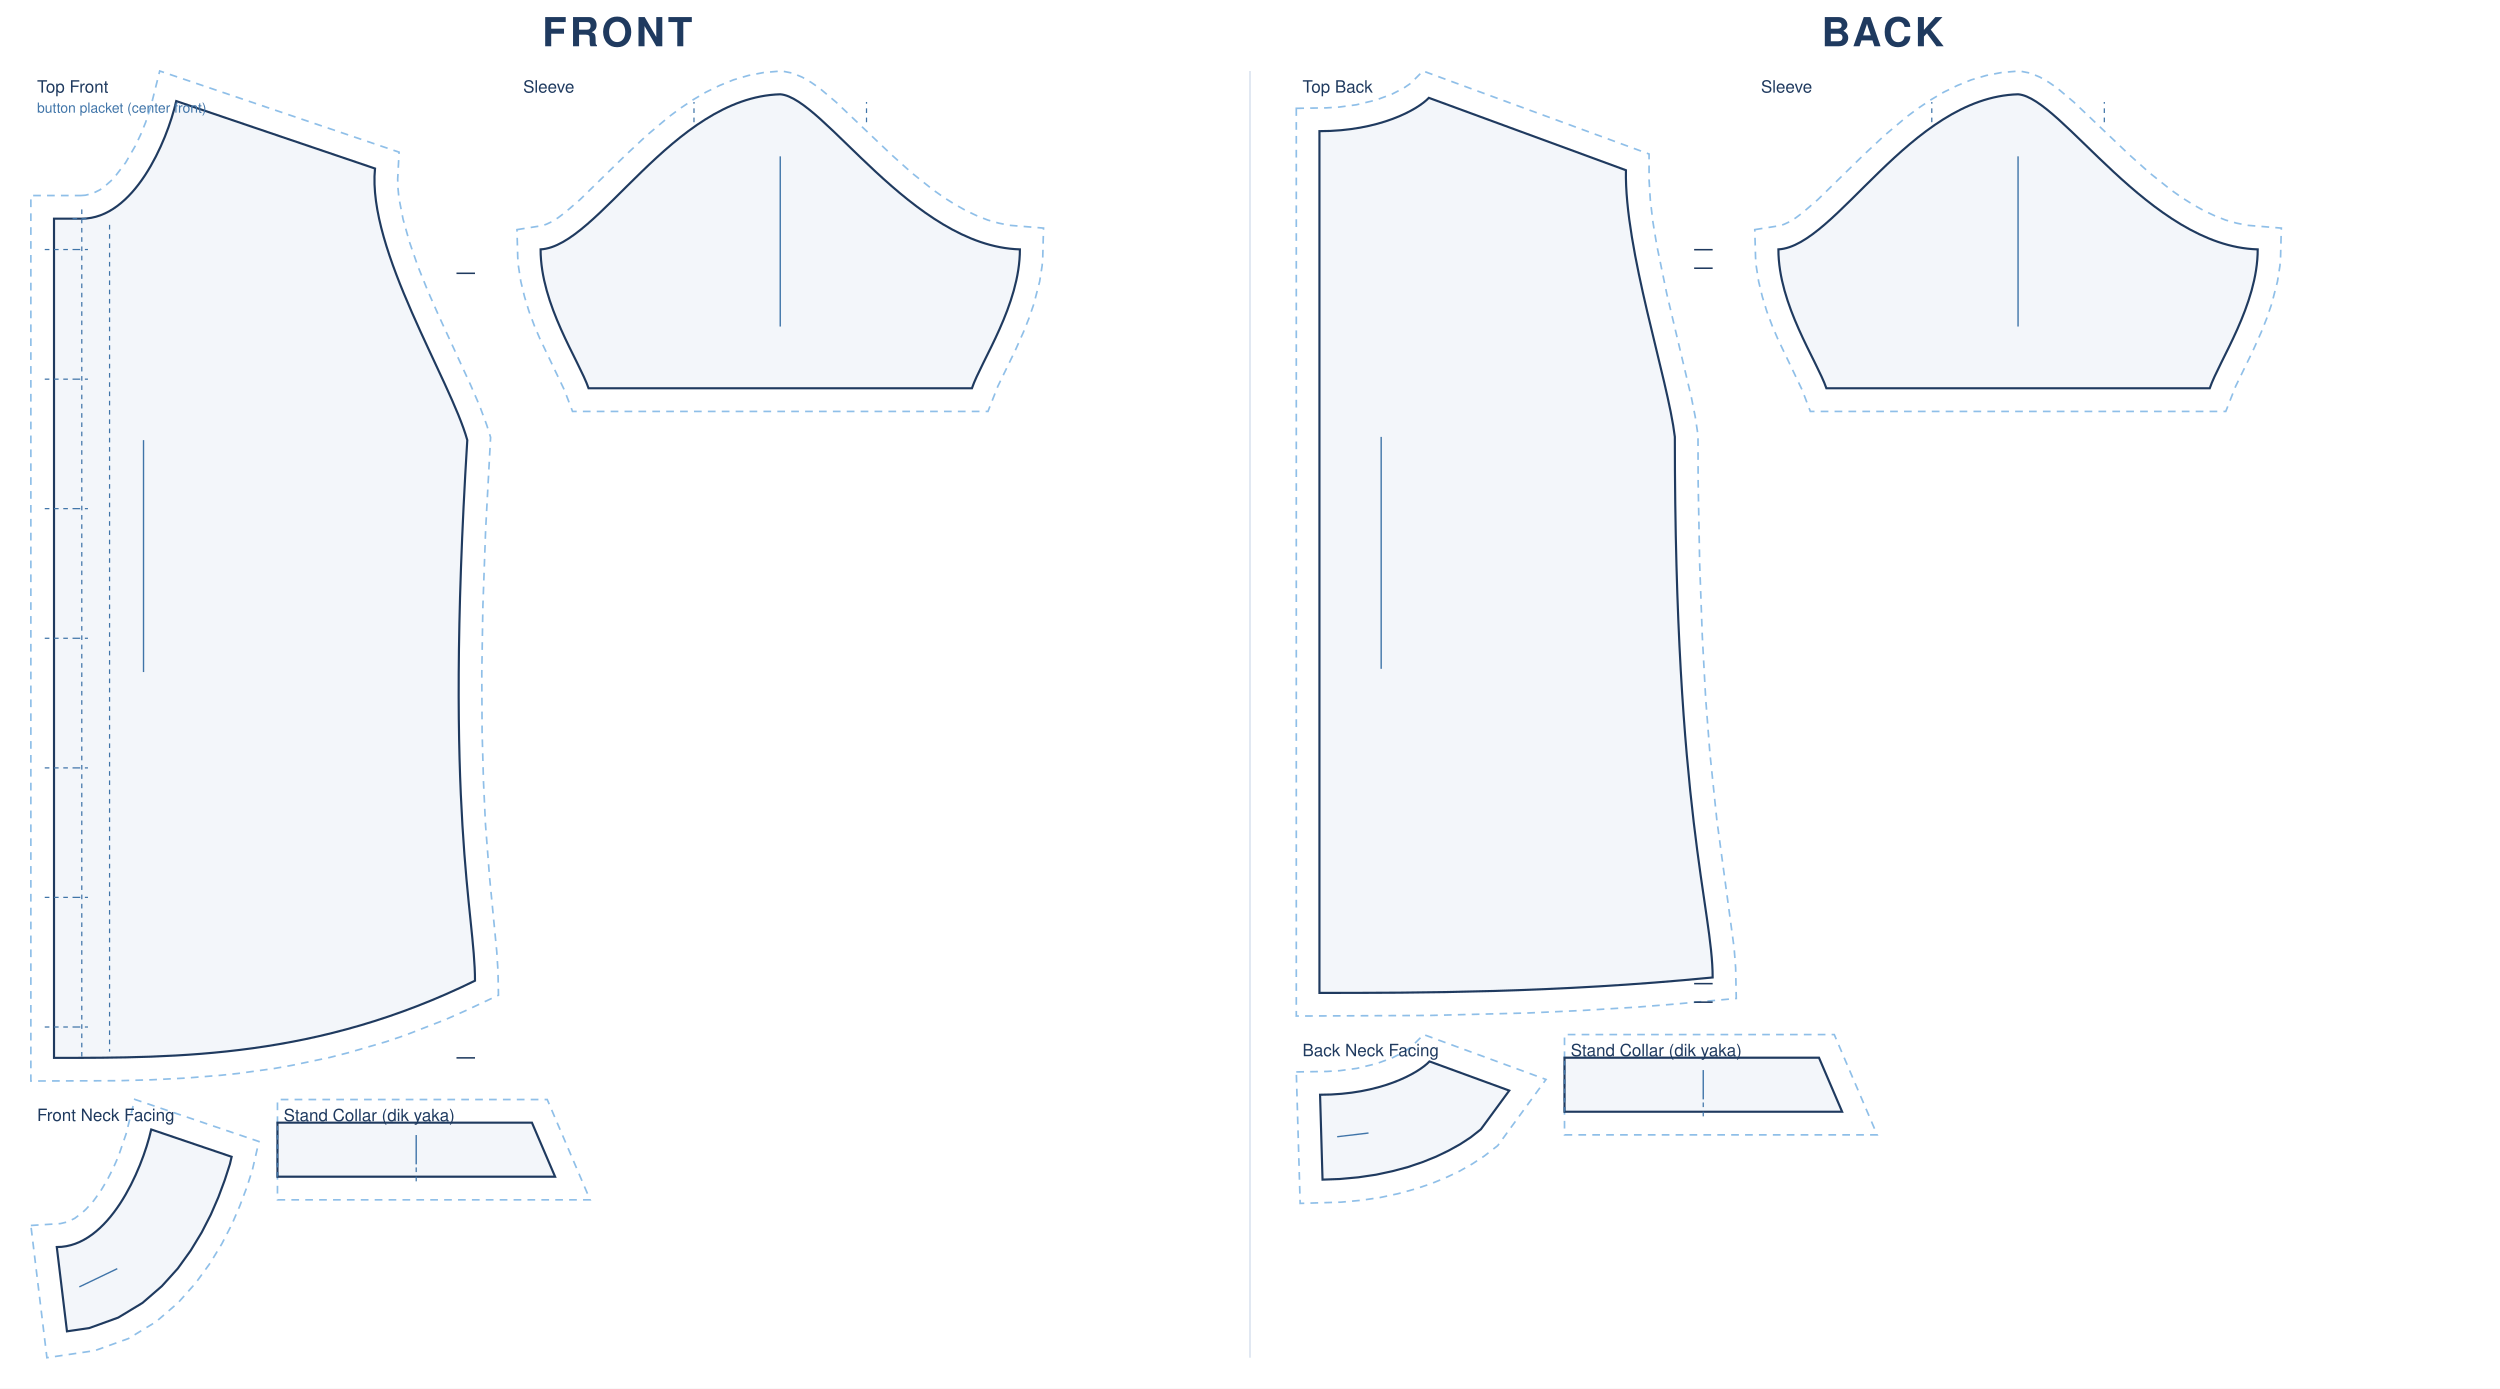
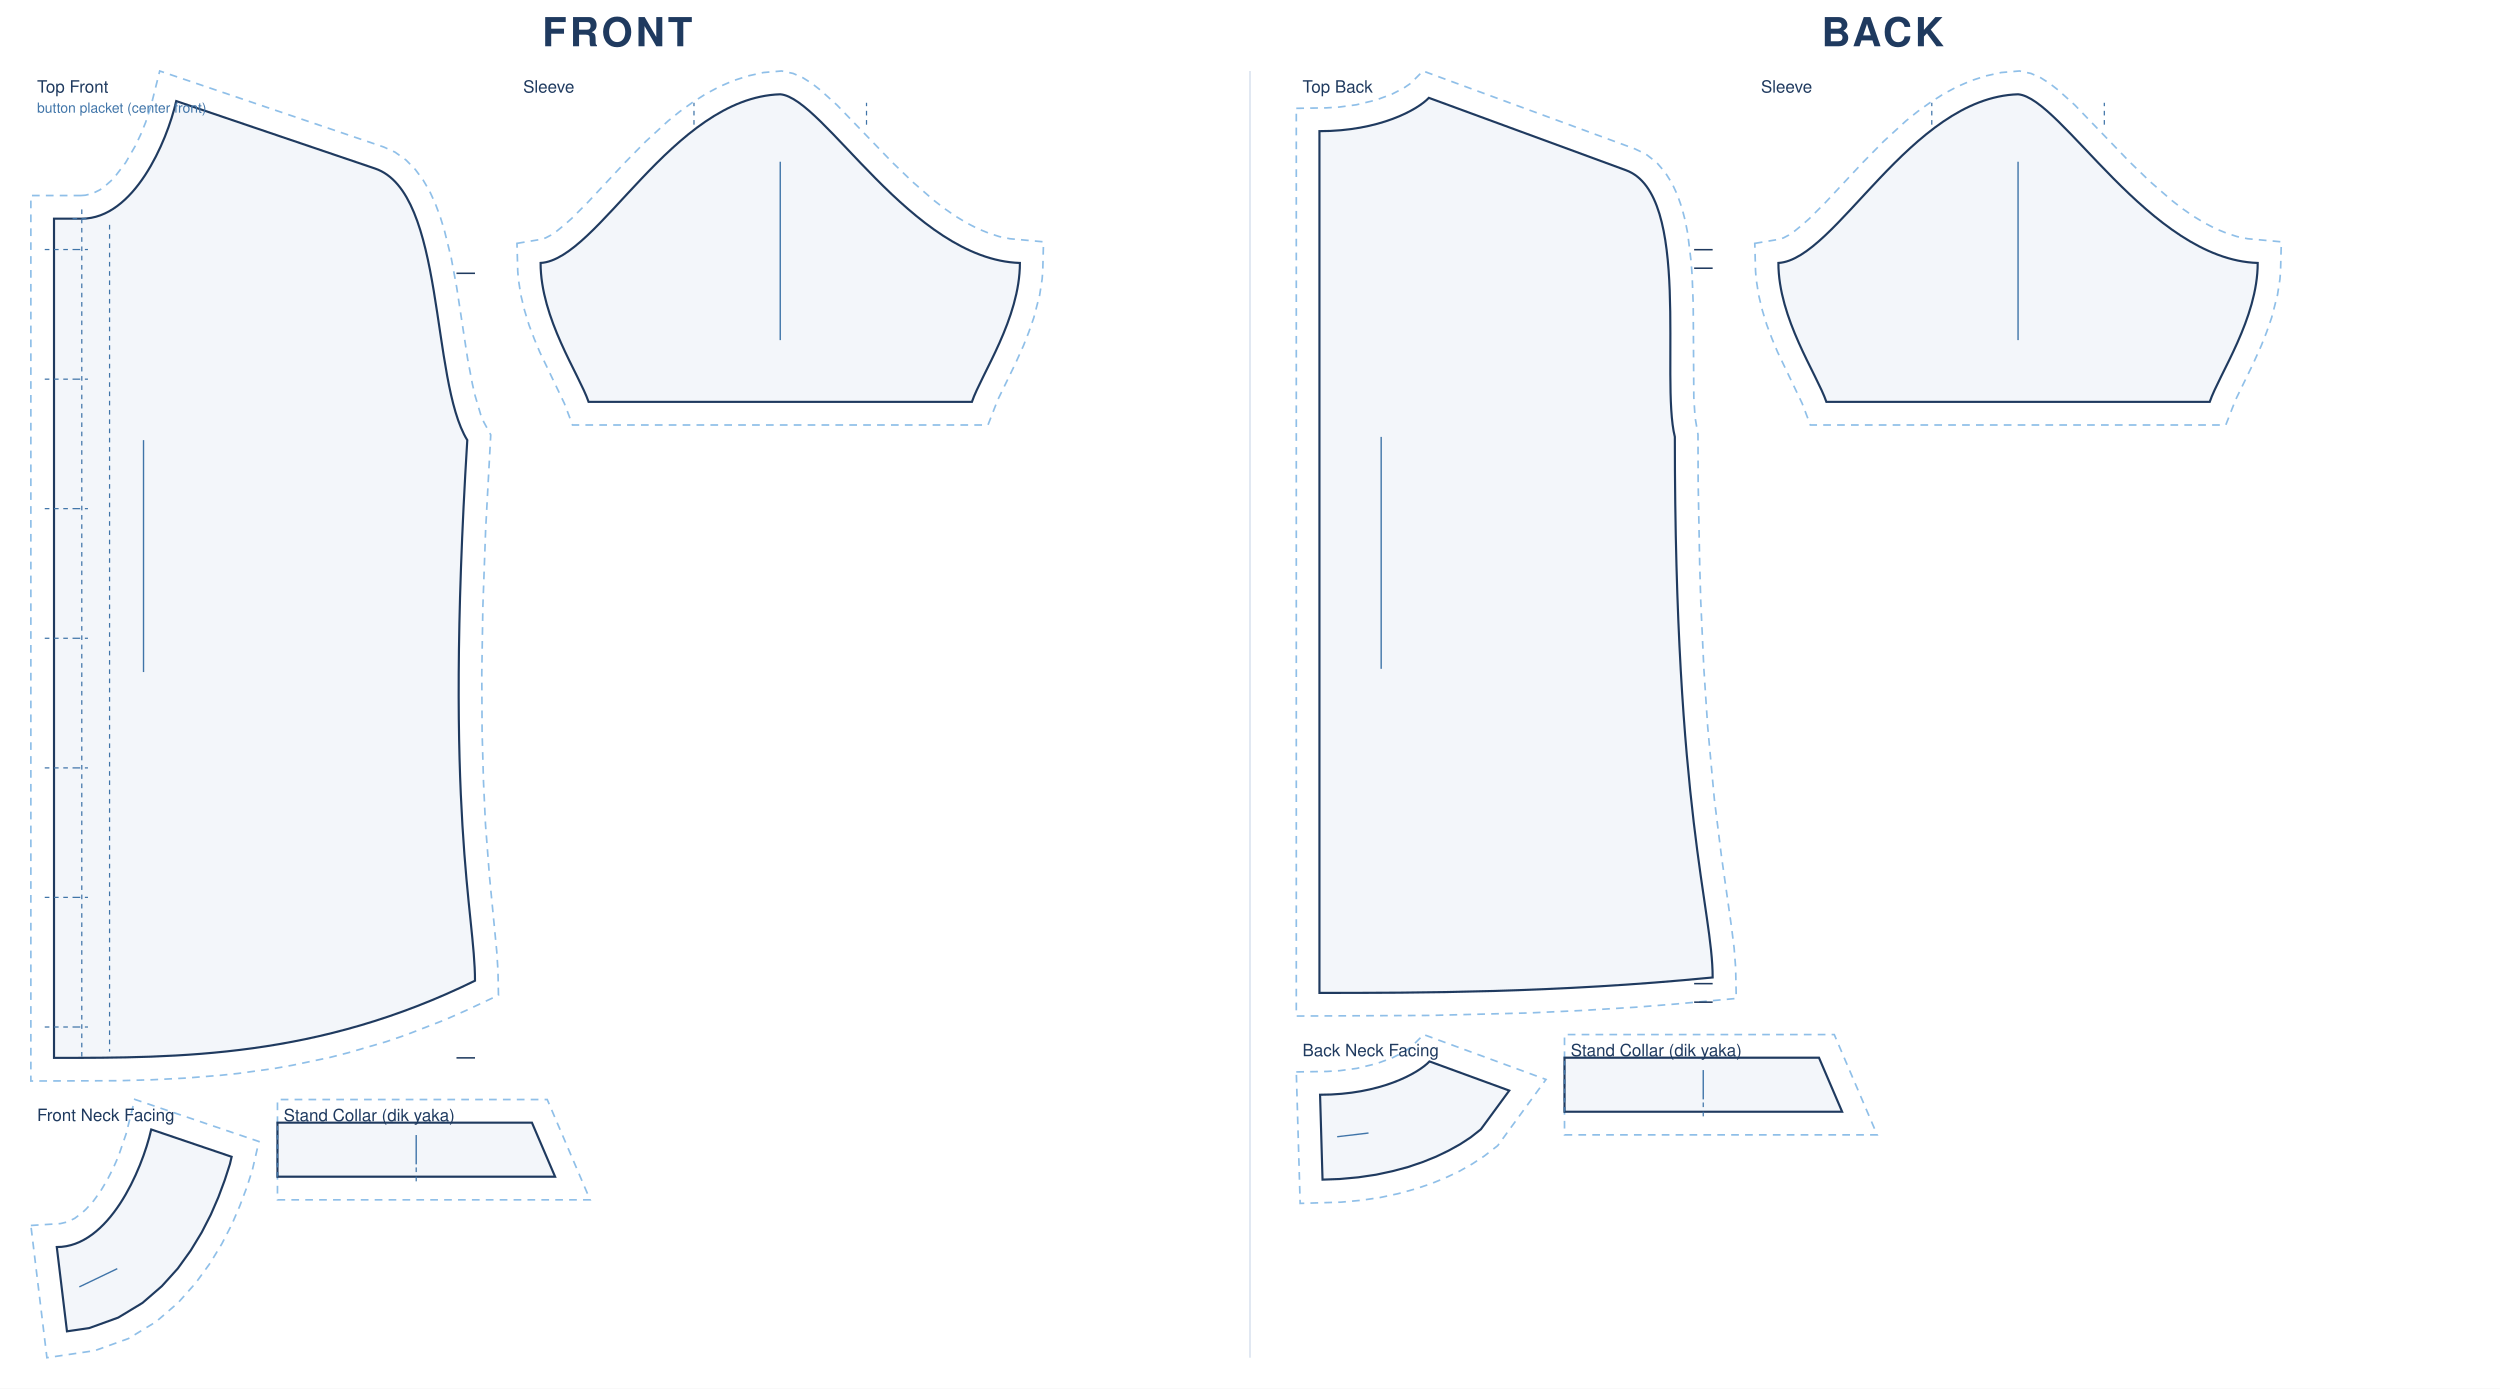
<svg xmlns="http://www.w3.org/2000/svg" viewBox="0 0 1620.0 899.8" width="100%" role="img">
  <rect width="1620.0" height="899.8" fill="#fff" />
  <text x="400.0" y="30" text-anchor="middle" font-family="Helvetica,Arial,sans-serif" font-size="26" font-weight="600" letter-spacing="2" fill="#1f3a5f">FRONT</text>
  <g transform="translate(20 46)">
-     <path transform="translate(33.0 19.5)" d="M -0.5 61.2 L 2.3 61.0 L 6.9 59.9 L 11.6 57.6 L 14.0 56.0 L 18.9 51.7 L 21.4 49.1 L 28.4 39.9 L 34.7 29.0 L 38.3 21.4 L 41.4 13.7 L 44.9 2.9 L 50.5 -19.5 L 205.6 33.1 L 204.7 50.6 L 204.9 56.5 L 205.5 62.8 L 208.2 76.6 L 212.4 91.5 L 217.8 107.1 L 224.2 123.0 L 231.2 138.9 L 252.0 184.1 L 257.8 197.5 L 262.4 209.9 L 264.9 217.9 L 261.7 277.5 L 259.9 327.5 L 259.2 371.0 L 259.4 408.6 L 260.3 441.0 L 261.6 468.7 L 264.2 502.6 L 268.9 551.1 L 269.7 563.9 L 270.0 579.4 L 248.3 589.6 L 235.4 595.3 L 209.9 605.2 L 197.3 609.5 L 172.6 616.7 L 160.4 619.8 L 136.4 624.8 L 124.6 626.9 L 101.3 630.1 L 89.9 631.3 L 67.3 633.1 L 45.3 634.2 L 23.7 634.8 L -33.0 635.0 L -33.0 61.2 Z" fill="none" stroke="#8fbfe8" stroke-width="1.1" stroke-dasharray="5 4" />
-     <path transform="translate(33.0 19.5)" d="M 0.0 76.2 C 33.7 76.2 55.1 26.7 61.2 0.0 L 190.0 43.7 C 184.8 96.5 239.1 181.0 249.8 219.7 C 234.8 463.0 254.8 526.0 254.8 570.0 C 152.9 620.0 63.7 620.0 -18.0 620.0 L -18.0 76.2 L 0.0 76.2 Z" fill="rgba(63,116,168,.06)" stroke="#1f3a5f" stroke-width="1.4" />
+     <path transform="translate(33.0 19.5)" d="M -0.5 61.2 L 2.3 61.0 L 6.9 59.9 L 11.6 57.6 L 14.0 56.0 L 18.9 51.7 L 21.4 49.1 L 28.4 39.9 L 34.7 29.0 L 38.3 21.4 L 41.4 13.7 L 44.9 2.9 L 50.5 -19.5 L 195.5 29.7 L 203.0 33.1 L 210.1 38.2 L 216.1 44.3 L 221.2 51.2 L 225.5 58.6 L 229.1 66.5 L 232.2 74.8 L 234.9 83.5 L 239.4 101.7 L 242.9 120.5 L 250.0 166.9 L 253.1 183.3 L 254.8 190.7 L 258.5 203.2 L 260.5 208.0 L 265.0 216.3 L 261.7 277.5 L 259.9 327.5 L 259.2 371.0 L 259.4 408.6 L 260.3 441.0 L 261.6 468.7 L 264.2 502.6 L 268.9 551.1 L 269.7 563.9 L 270.0 579.4 L 248.3 589.6 L 235.4 595.3 L 209.9 605.2 L 197.3 609.5 L 172.6 616.7 L 160.4 619.8 L 136.4 624.8 L 124.6 626.9 L 101.3 630.1 L 89.9 631.3 L 67.3 633.1 L 45.3 634.2 L 23.7 634.8 L -33.0 635.0 L -33.0 61.2 Z" fill="none" stroke="#8fbfe8" stroke-width="1.1" stroke-dasharray="5 4" />
+     <path transform="translate(33.0 19.5)" d="M 0.0 76.2 C 33.7 76.2 55.1 26.7 61.2 0.0 L 190.0 43.7 C 235.8 59.2 225.8 181.0 249.8 219.7 C 234.8 463.0 254.8 526.0 254.8 570.0 C 152.9 620.0 63.7 620.0 -18.0 620.0 L -18.0 76.2 L 0.0 76.2 Z" fill="rgba(63,116,168,.06)" stroke="#1f3a5f" stroke-width="1.4" />
    <path transform="translate(33.0 19.5)" d="M 0.0 76.2 L 0.0 620.0 M 18.0 80.2 L 18.0 616.0 M -4.0 96.2 L 4.0 96.2 M -3.0 96.2 L -24.0 96.2 M -4.0 180.2 L 4.0 180.2 M -3.0 180.2 L -24.0 180.2 M -4.0 264.1 L 4.0 264.1 M -3.0 264.1 L -24.0 264.1 M -4.0 348.1 L 4.0 348.1 M -3.0 348.1 L -24.0 348.1 M -4.0 432.1 L 4.0 432.1 M -3.0 432.1 L -24.0 432.1 M -4.0 516.0 L 4.0 516.0 M -3.0 516.0 L -24.0 516.0 M -4.0 600.0 L 4.0 600.0 M -3.0 600.0 L -24.0 600.0 M -6.0 76.2 L 6.0 76.2 M 0.0 70.2 L 0.0 82.2" fill="none" stroke="#3f74a8" stroke-width="0.8" stroke-dasharray="3 3" />
    <path transform="translate(33.0 19.5)" d="M 254.8 111.6 L 242.8 111.6 M 254.8 620.0 L 242.8 620.0" fill="none" stroke="#1f3a5f" stroke-width="1.0" />
    <line transform="translate(33.0 19.5)" x1="40.0" y1="219.7" x2="40.0" y2="370.0" stroke="#3f74a8" stroke-width="0.9" />
    <text transform="translate(33.0 19.5)" x="-29.0" y="-5.5" font-family="Helvetica,Arial,sans-serif" font-size="11" fill="#1f3a5f">Top Front</text>
    <text transform="translate(33.0 19.5)" x="-29.0" y="7.5" font-family="Helvetica,Arial,sans-serif" font-size="9" fill="#3f74a8">button placket (center front)</text>
-     <path transform="translate(485.6 15.1)" d="M -170.6 87.7 L -154.1 85.1 L -151.5 84.2 L -148.1 82.6 L -144.1 80.1 L -139.7 76.8 L -129.8 68.3 L -100.3 39.5 L -86.8 26.9 L -72.2 14.6 L -64.5 8.9 L -56.4 3.5 L -48.1 -1.4 L -39.3 -5.7 L -30.2 -9.4 L -20.6 -12.2 L -10.7 -14.1 L 0.9 -15.1 L 8.0 -13.7 L 14.2 -11.1 L 19.9 -7.8 L 25.4 -4.0 L 36.2 5.1 L 72.1 39.2 L 85.3 51.0 L 99.0 61.9 L 106.1 66.9 L 113.1 71.3 L 120.2 75.3 L 127.4 78.7 L 134.5 81.5 L 141.6 83.5 L 148.6 84.9 L 170.6 86.7 L 170.1 105.8 L 169.7 111.1 L 168.1 121.3 L 164.3 136.0 L 161.1 145.3 L 157.6 154.1 L 152.1 166.4 L 141.0 189.2 L 134.6 205.5 L -134.6 205.5 L -139.9 191.6 L -155.8 158.3 L -159.4 149.8 L -162.8 140.7 L -165.7 131.2 L -168.1 121.3 L -169.7 111.1 L -170.1 105.8 Z" fill="none" stroke="#8fbfe8" stroke-width="1.1" stroke-dasharray="5 4" />
-     <path transform="translate(485.6 15.1)" d="M -155.3 100.5 C -118.0 98.5 -69.9 2.0 0.0 0.0 C 27.9 2.0 85.4 98.5 155.3 100.5 C 155.3 136.5 130.4 172.5 124.2 190.5 L -124.2 190.5 C -130.4 172.5 -155.3 136.5 -155.3 100.5 Z" fill="rgba(63,116,168,.06)" stroke="#1f3a5f" stroke-width="1.4" />
-     <path transform="translate(485.6 15.1)" d="M -55.9 18.1 L -55.9 5.0 M 55.9 18.1 L 55.9 5.0" fill="none" stroke="#3f74a8" stroke-width="0.8" stroke-dasharray="3 3" />
-     <line transform="translate(485.6 15.1)" x1="0.0" y1="40.2" x2="0.0" y2="150.5" stroke="#3f74a8" stroke-width="0.9" />
+     <path transform="translate(485.6 15.1)" d="M -170.6 96.6 L -154.4 93.9 L -151.9 93.0 L -148.5 91.2 L -144.6 88.5 L -140.2 84.9 L -135.3 80.6 L -124.8 70.1 L -100.7 44.3 L -87.2 30.6 L -72.7 17.3 L -65.0 11.1 L -56.9 5.3 L -48.5 -0.1 L -39.7 -4.8 L -30.5 -8.8 L -20.9 -11.9 L -10.9 -14.1 L 0.9 -15.1 L 8.4 -13.5 L 14.7 -10.7 L 20.4 -7.1 L 25.8 -2.9 L 36.7 6.9 L 72.5 44.0 L 85.8 56.8 L 99.5 68.7 L 106.5 74.1 L 113.6 79.0 L 120.7 83.3 L 127.8 87.0 L 134.9 89.9 L 141.9 92.2 L 148.8 93.6 L 170.6 95.6 L 170.1 114.6 L 169.7 119.8 L 168.1 130.1 L 164.3 144.8 L 161.1 154.0 L 157.6 162.9 L 152.1 175.1 L 141.0 197.9 L 134.6 214.3 L -134.6 214.3 L -139.9 200.3 L -155.8 167.1 L -159.4 158.5 L -162.8 149.5 L -165.7 140.0 L -168.1 130.1 L -169.7 119.8 L -170.1 114.6 Z" fill="none" stroke="#8fbfe8" stroke-width="1.1" stroke-dasharray="5 4" />
+     <path transform="translate(485.6 15.1)" d="M -155.3 109.3 C -118.0 107.1 -69.9 2.2 0.0 0.0 C 27.9 2.2 85.4 107.1 155.3 109.3 C 155.3 145.3 130.4 181.3 124.2 199.3 L -124.2 199.3 C -130.4 181.3 -155.3 145.3 -155.3 109.3 Z" fill="rgba(63,116,168,.06)" stroke="#1f3a5f" stroke-width="1.4" />
+     <path transform="translate(485.6 15.1)" d="M -55.9 19.7 L -55.9 5.5 M 55.9 19.7 L 55.9 5.5" fill="none" stroke="#3f74a8" stroke-width="0.8" stroke-dasharray="3 3" />
+     <line transform="translate(485.6 15.1)" x1="0.0" y1="43.7" x2="0.0" y2="159.3" stroke="#3f74a8" stroke-width="0.9" />
    <text transform="translate(485.6 15.1)" x="-166.6" y="-1.1" font-family="Helvetica,Arial,sans-serif" font-size="11" fill="#1f3a5f">Sleeve</text>
    <path transform="translate(16.8 685.9)" d="M -16.8 62.2 L 2.3 61.0 L 6.9 59.9 L 11.6 57.6 L 16.4 54.0 L 18.9 51.7 L 23.8 46.3 L 28.4 39.9 L 32.7 32.7 L 36.5 25.2 L 39.9 17.5 L 44.9 2.9 L 50.5 -19.5 L 131.0 7.8 L 126.7 26.4 L 123.0 37.8 L 118.6 49.5 L 113.4 61.6 L 107.0 74.0 L 99.3 86.7 L 90.0 99.5 L 78.6 112.3 L 64.3 124.6 L 46.4 135.5 L 24.7 143.3 L -6.4 147.9 Z" fill="none" stroke="#8fbfe8" stroke-width="1.1" stroke-dasharray="5 4" />
    <path transform="translate(16.8 685.9)" d="M 0.0 76.2 C 33.7 76.2 55.1 26.7 61.2 0.0 L 113.3 17.7 L 112.2 22.4 L 108.8 32.9 L 104.7 43.9 L 99.8 55.2 L 93.9 66.7 L 86.8 78.4 L 78.4 90.1 L 68.1 101.5 L 55.5 112.4 L 39.8 121.9 L 21.0 128.7 L 6.6 130.8 Z" fill="rgba(63,116,168,.06)" stroke="#1f3a5f" stroke-width="1.4" />
    <line transform="translate(16.8 685.9)" x1="14.6" y1="102.0" x2="39.2" y2="90.2" stroke="#3f74a8" stroke-width="0.9" />
    <text transform="translate(16.8 685.9)" x="-12.8" y="-5.5" font-family="Helvetica,Arial,sans-serif" font-size="11" fill="#1f3a5f">Front Neck Facing</text>
    <path transform="translate(159.8 716.5)" d="M 0.0 15.0 L 202.6 15.0 L 174.8 -50.0 L 0.0 -50.0 Z" fill="none" stroke="#8fbfe8" stroke-width="1.1" stroke-dasharray="5 4" />
    <path transform="translate(159.8 716.5)" d="M 0.0 0.0 L 179.9 0.0 L 164.9 -35.0 L 0.0 -35.0 Z" fill="rgba(63,116,168,.06)" stroke="#1f3a5f" stroke-width="1.4" />
    <path transform="translate(159.8 716.5)" d="M 0.0 0.0 L 0.0 -35.0 M 89.9 -6.0 L 89.9 6.0" fill="none" stroke="#3f74a8" stroke-width="0.8" stroke-dasharray="3 3" />
    <line transform="translate(159.8 716.5)" x1="89.9" y1="-8.0" x2="89.9" y2="-27.0" stroke="#3f74a8" stroke-width="0.9" />
    <text transform="translate(159.8 716.5)" x="4.0" y="-36.0" font-family="Helvetica,Arial,sans-serif" font-size="11" fill="#1f3a5f">Stand Collar (dik yaka)</text>
  </g>
  <text x="1220.0" y="30" text-anchor="middle" font-family="Helvetica,Arial,sans-serif" font-size="26" font-weight="600" letter-spacing="2" fill="#1f3a5f">BACK</text>
  <g transform="translate(840 46)">
-     <path transform="translate(15.0 17.4)" d="M -15.0 6.8 L 4.4 6.5 L 12.6 6.0 L 23.9 4.5 L 36.7 1.4 L 47.0 -2.4 L 54.6 -6.3 L 59.1 -9.4 L 67.1 -17.4 L 213.6 36.4 L 213.6 53.1 L 214.4 66.2 L 216.1 80.5 L 218.6 95.6 L 225.1 127.1 L 241.0 194.1 L 243.5 206.6 L 245.3 218.6 L 245.4 249.1 L 246.4 302.4 L 248.1 349.1 L 250.3 389.6 L 253.0 424.5 L 257.5 467.8 L 268.7 550.8 L 269.7 563.8 L 270.1 583.6 L 230.9 587.2 L 206.0 589.2 L 170.0 591.4 L 135.5 593.0 L 71.9 594.6 L -15.0 595.0 Z" fill="none" stroke="#8fbfe8" stroke-width="1.1" stroke-dasharray="5 4" />
-     <path transform="translate(15.0 17.4)" d="M 0.0 21.6 C 39.0 21.6 63.8 7.6 70.9 0.0 L 198.6 46.9 C 197.6 98.7 225.8 181.7 230.3 219.7 C 230.3 463.0 254.8 526.0 254.8 570.0 C 152.9 580.0 63.7 580.0 0.0 580.0 L 0.0 21.6 Z" fill="rgba(63,116,168,.06)" stroke="#1f3a5f" stroke-width="1.4" />
+     <path transform="translate(15.0 17.4)" d="M -15.0 6.8 L 4.4 6.5 L 12.6 6.0 L 23.9 4.5 L 36.7 1.4 L 47.0 -2.4 L 54.6 -6.3 L 59.1 -9.4 L 67.1 -17.4 L 204.5 33.1 L 211.7 36.6 L 218.5 41.9 L 224.0 48.3 L 228.4 55.3 L 231.9 62.8 L 234.7 70.8 L 236.9 79.1 L 238.6 87.7 L 240.8 105.7 L 241.5 115.0 L 242.2 133.8 L 242.6 194.3 L 243.4 207.0 L 245.3 218.2 L 245.4 249.1 L 246.4 302.4 L 247.1 326.5 L 249.1 370.0 L 251.6 407.7 L 255.9 454.5 L 260.5 491.4 L 266.9 536.5 L 268.7 550.8 L 269.7 563.8 L 270.1 583.6 L 230.9 587.2 L 206.0 589.2 L 170.0 591.4 L 135.5 593.0 L 71.9 594.6 L -15.0 595.0 Z" fill="none" stroke="#8fbfe8" stroke-width="1.1" stroke-dasharray="5 4" />
+     <path transform="translate(15.0 17.4)" d="M 0.0 21.6 C 39.0 21.6 63.8 7.6 70.9 0.0 L 198.6 46.9 C 241.5 62.6 220.8 181.7 230.3 219.7 C 230.3 463.0 254.8 526.0 254.8 570.0 C 152.9 580.0 63.7 580.0 0.0 580.0 L 0.0 21.6 Z" fill="rgba(63,116,168,.06)" stroke="#1f3a5f" stroke-width="1.4" />
    <path transform="translate(15.0 17.4)" d="M 254.8 98.4 L 242.8 98.4 M 254.8 110.4 L 242.8 110.4 M 254.8 574.0 L 242.8 574.0 M 254.8 586.0 L 242.8 586.0" fill="none" stroke="#1f3a5f" stroke-width="1.0" />
    <line transform="translate(15.0 17.4)" x1="40.0" y1="219.7" x2="40.0" y2="370.0" stroke="#3f74a8" stroke-width="0.9" />
    <text transform="translate(15.0 17.4)" x="-11.0" y="-3.4" font-family="Helvetica,Arial,sans-serif" font-size="11" fill="#1f3a5f">Top Back</text>
-     <path transform="translate(467.7 15.1)" d="M -170.6 87.7 L -154.1 85.1 L -151.5 84.2 L -148.1 82.6 L -144.1 80.1 L -139.7 76.8 L -129.8 68.3 L -100.3 39.5 L -86.8 26.9 L -72.2 14.6 L -64.5 8.9 L -56.4 3.5 L -48.1 -1.4 L -39.3 -5.7 L -30.2 -9.4 L -20.6 -12.2 L -10.7 -14.1 L 0.9 -15.1 L 8.0 -13.7 L 14.2 -11.1 L 19.9 -7.8 L 25.4 -4.0 L 36.2 5.1 L 72.1 39.2 L 85.3 51.0 L 99.0 61.9 L 106.1 66.9 L 113.1 71.3 L 120.2 75.3 L 127.4 78.7 L 134.5 81.5 L 141.6 83.5 L 148.6 84.9 L 170.6 86.7 L 170.1 105.8 L 169.7 111.1 L 168.1 121.3 L 164.3 136.0 L 161.1 145.3 L 157.6 154.1 L 152.1 166.4 L 141.0 189.2 L 134.6 205.5 L -134.6 205.5 L -139.9 191.6 L -155.8 158.3 L -159.4 149.8 L -162.8 140.7 L -165.7 131.2 L -168.1 121.3 L -169.7 111.1 L -170.1 105.8 Z" fill="none" stroke="#8fbfe8" stroke-width="1.1" stroke-dasharray="5 4" />
-     <path transform="translate(467.7 15.1)" d="M -155.3 100.5 C -118.0 98.5 -69.9 2.0 0.0 0.0 C 27.9 2.0 85.4 98.5 155.3 100.5 C 155.3 136.5 130.4 172.5 124.2 190.5 L -124.2 190.5 C -130.4 172.5 -155.3 136.5 -155.3 100.5 Z" fill="rgba(63,116,168,.06)" stroke="#1f3a5f" stroke-width="1.4" />
-     <path transform="translate(467.7 15.1)" d="M -55.9 18.1 L -55.9 5.0 M 55.9 18.1 L 55.9 5.0" fill="none" stroke="#3f74a8" stroke-width="0.8" stroke-dasharray="3 3" />
-     <line transform="translate(467.7 15.1)" x1="0.0" y1="40.2" x2="0.0" y2="150.5" stroke="#3f74a8" stroke-width="0.9" />
+     <path transform="translate(467.7 15.1)" d="M -170.6 96.6 L -154.4 93.9 L -151.9 93.0 L -148.5 91.2 L -144.6 88.5 L -140.2 84.9 L -135.3 80.6 L -124.8 70.1 L -100.7 44.3 L -87.2 30.6 L -72.7 17.3 L -65.0 11.1 L -56.9 5.3 L -48.5 -0.1 L -39.7 -4.8 L -30.5 -8.8 L -20.9 -11.9 L -10.9 -14.1 L 0.9 -15.1 L 8.4 -13.5 L 14.7 -10.7 L 20.4 -7.1 L 25.8 -2.9 L 36.7 6.9 L 72.5 44.0 L 85.8 56.8 L 99.5 68.7 L 106.5 74.1 L 113.6 79.0 L 120.7 83.3 L 127.8 87.0 L 134.9 89.9 L 141.9 92.2 L 148.8 93.6 L 170.6 95.6 L 170.1 114.6 L 169.7 119.8 L 168.1 130.1 L 164.3 144.8 L 161.1 154.0 L 157.6 162.9 L 152.1 175.1 L 141.0 197.9 L 134.6 214.3 L -134.6 214.3 L -139.9 200.3 L -155.8 167.1 L -159.4 158.5 L -162.8 149.5 L -165.7 140.0 L -168.1 130.1 L -169.7 119.8 L -170.1 114.6 Z" fill="none" stroke="#8fbfe8" stroke-width="1.1" stroke-dasharray="5 4" />
+     <path transform="translate(467.7 15.1)" d="M -155.3 109.3 C -118.0 107.1 -69.9 2.2 0.0 0.0 C 27.9 2.2 85.4 107.1 155.3 109.3 C 155.3 145.3 130.4 181.3 124.2 199.3 L -124.2 199.3 C -130.4 181.3 -155.3 145.3 -155.3 109.3 Z" fill="rgba(63,116,168,.06)" stroke="#1f3a5f" stroke-width="1.4" />
+     <path transform="translate(467.7 15.1)" d="M -55.9 19.7 L -55.9 5.5 M 55.9 19.7 L 55.9 5.5" fill="none" stroke="#3f74a8" stroke-width="0.8" stroke-dasharray="3 3" />
+     <line transform="translate(467.7 15.1)" x1="0.0" y1="43.7" x2="0.0" y2="159.3" stroke="#3f74a8" stroke-width="0.9" />
    <text transform="translate(467.7 15.1)" x="-166.6" y="-1.1" font-family="Helvetica,Arial,sans-serif" font-size="11" fill="#1f3a5f">Sleeve</text>
    <path transform="translate(15.4 641.8)" d="M -15.4 6.8 L 4.4 6.5 L 12.6 6.0 L 23.9 4.5 L 36.7 1.4 L 47.0 -2.4 L 54.6 -6.3 L 59.1 -9.4 L 67.1 -17.4 L 146.4 11.7 L 115.1 54.6 L 106.3 61.4 L 98.5 66.5 L 90.2 71.2 L 81.3 75.4 L 71.8 79.3 L 61.5 82.7 L 50.6 85.7 L 38.9 88.2 L 26.6 90.0 L 13.6 91.2 L -12.9 92.0 Z" fill="none" stroke="#8fbfe8" stroke-width="1.1" stroke-dasharray="5 4" />
    <path transform="translate(15.4 641.8)" d="M 0.0 21.6 C 39.0 21.6 63.8 7.6 70.9 0.0 L 122.6 18.9 L 104.2 44.0 L 97.6 49.2 L 90.7 53.7 L 83.3 57.8 L 75.2 61.7 L 66.5 65.2 L 57.1 68.4 L 47.0 71.1 L 36.3 73.4 L 24.8 75.1 L 12.7 76.2 L 1.6 76.6 Z" fill="rgba(63,116,168,.06)" stroke="#1f3a5f" stroke-width="1.4" />
    <line transform="translate(15.4 641.8)" x1="11.1" y1="48.8" x2="31.4" y2="46.4" stroke="#3f74a8" stroke-width="0.9" />
    <text transform="translate(15.4 641.8)" x="-11.4" y="-3.4" font-family="Helvetica,Arial,sans-serif" font-size="11" fill="#1f3a5f">Back Neck Facing</text>
    <path transform="translate(173.8 674.4)" d="M 0.0 15.0 L 202.6 15.0 L 174.8 -50.0 L 0.0 -50.0 Z" fill="none" stroke="#8fbfe8" stroke-width="1.1" stroke-dasharray="5 4" />
    <path transform="translate(173.8 674.4)" d="M 0.0 0.0 L 179.9 0.0 L 164.9 -35.0 L 0.0 -35.0 Z" fill="rgba(63,116,168,.06)" stroke="#1f3a5f" stroke-width="1.4" />
    <path transform="translate(173.8 674.4)" d="M 0.0 0.0 L 0.0 -35.0 M 89.9 -6.0 L 89.9 6.0" fill="none" stroke="#3f74a8" stroke-width="0.8" stroke-dasharray="3 3" />
    <line transform="translate(173.8 674.4)" x1="89.9" y1="-8.0" x2="89.9" y2="-27.0" stroke="#3f74a8" stroke-width="0.9" />
    <text transform="translate(173.8 674.4)" x="4.0" y="-36.0" font-family="Helvetica,Arial,sans-serif" font-size="11" fill="#1f3a5f">Stand Collar (dik yaka)</text>
  </g>
  <line x1="810.0" y1="46" x2="810.0" y2="879.8" stroke="#d8e2ee" stroke-width="1" />
</svg>
